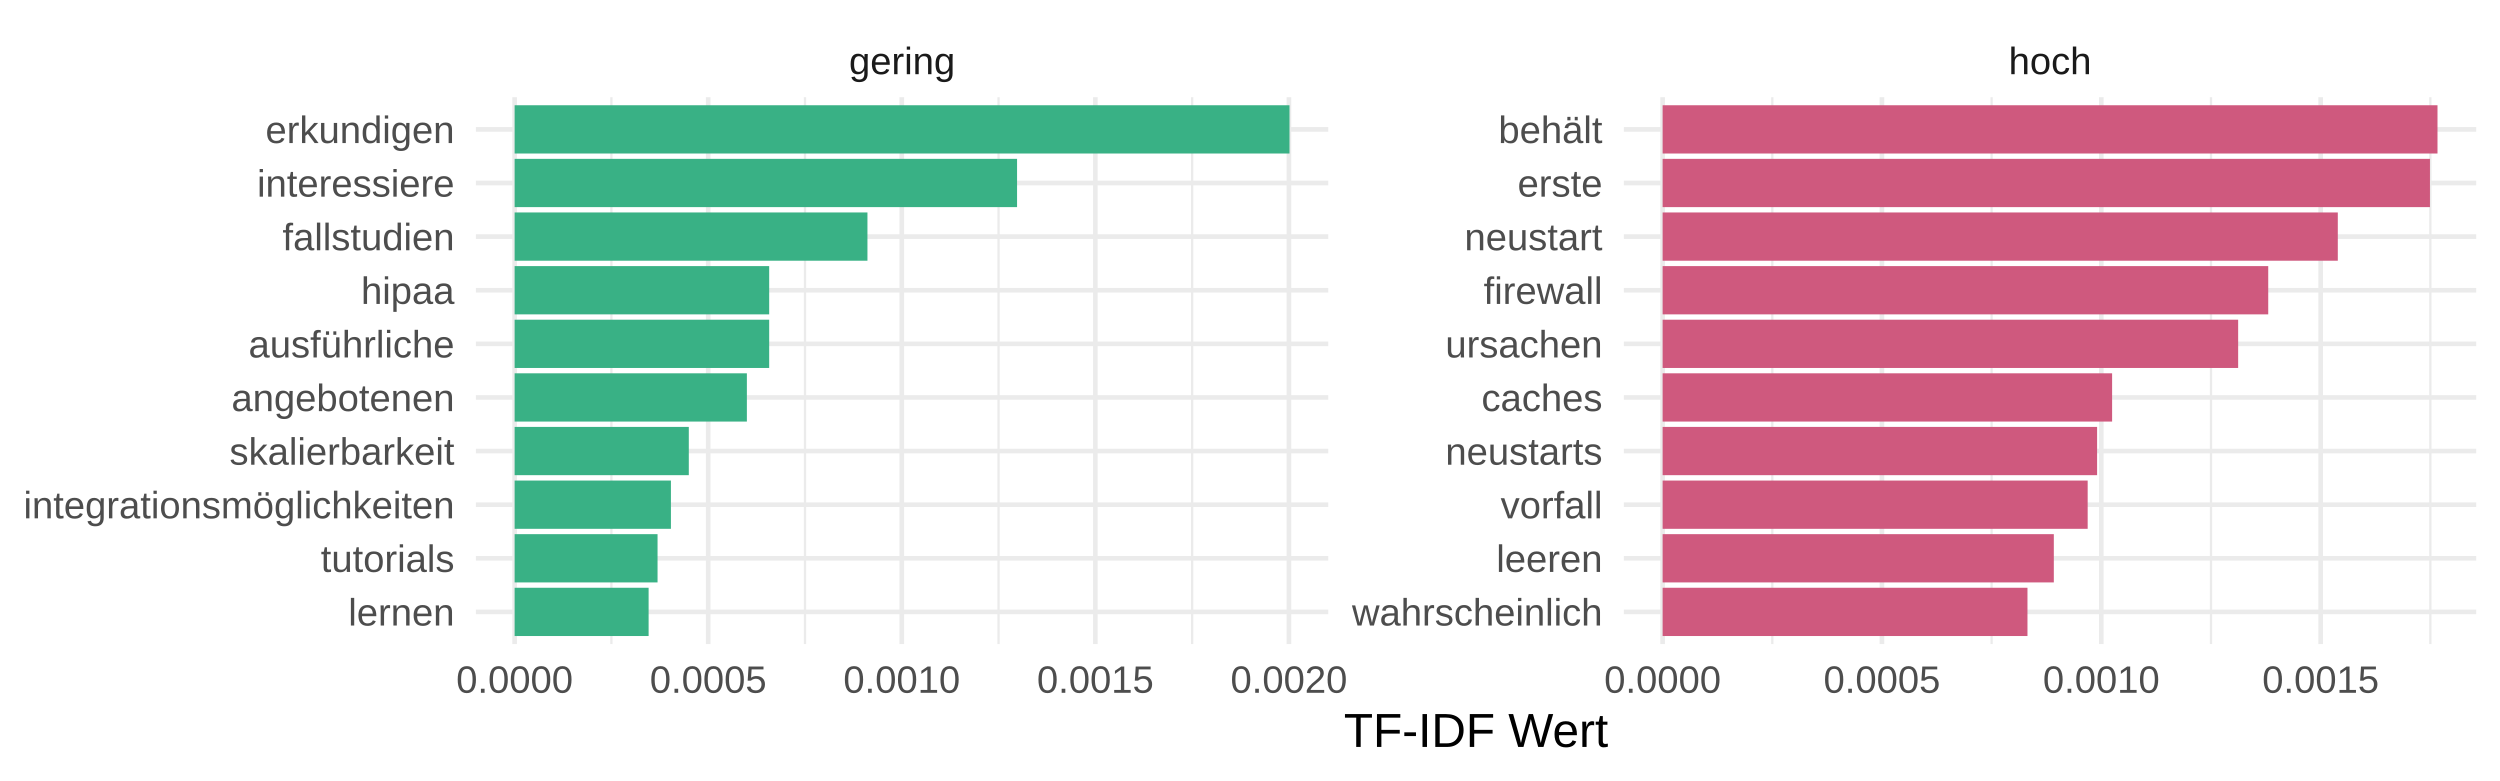
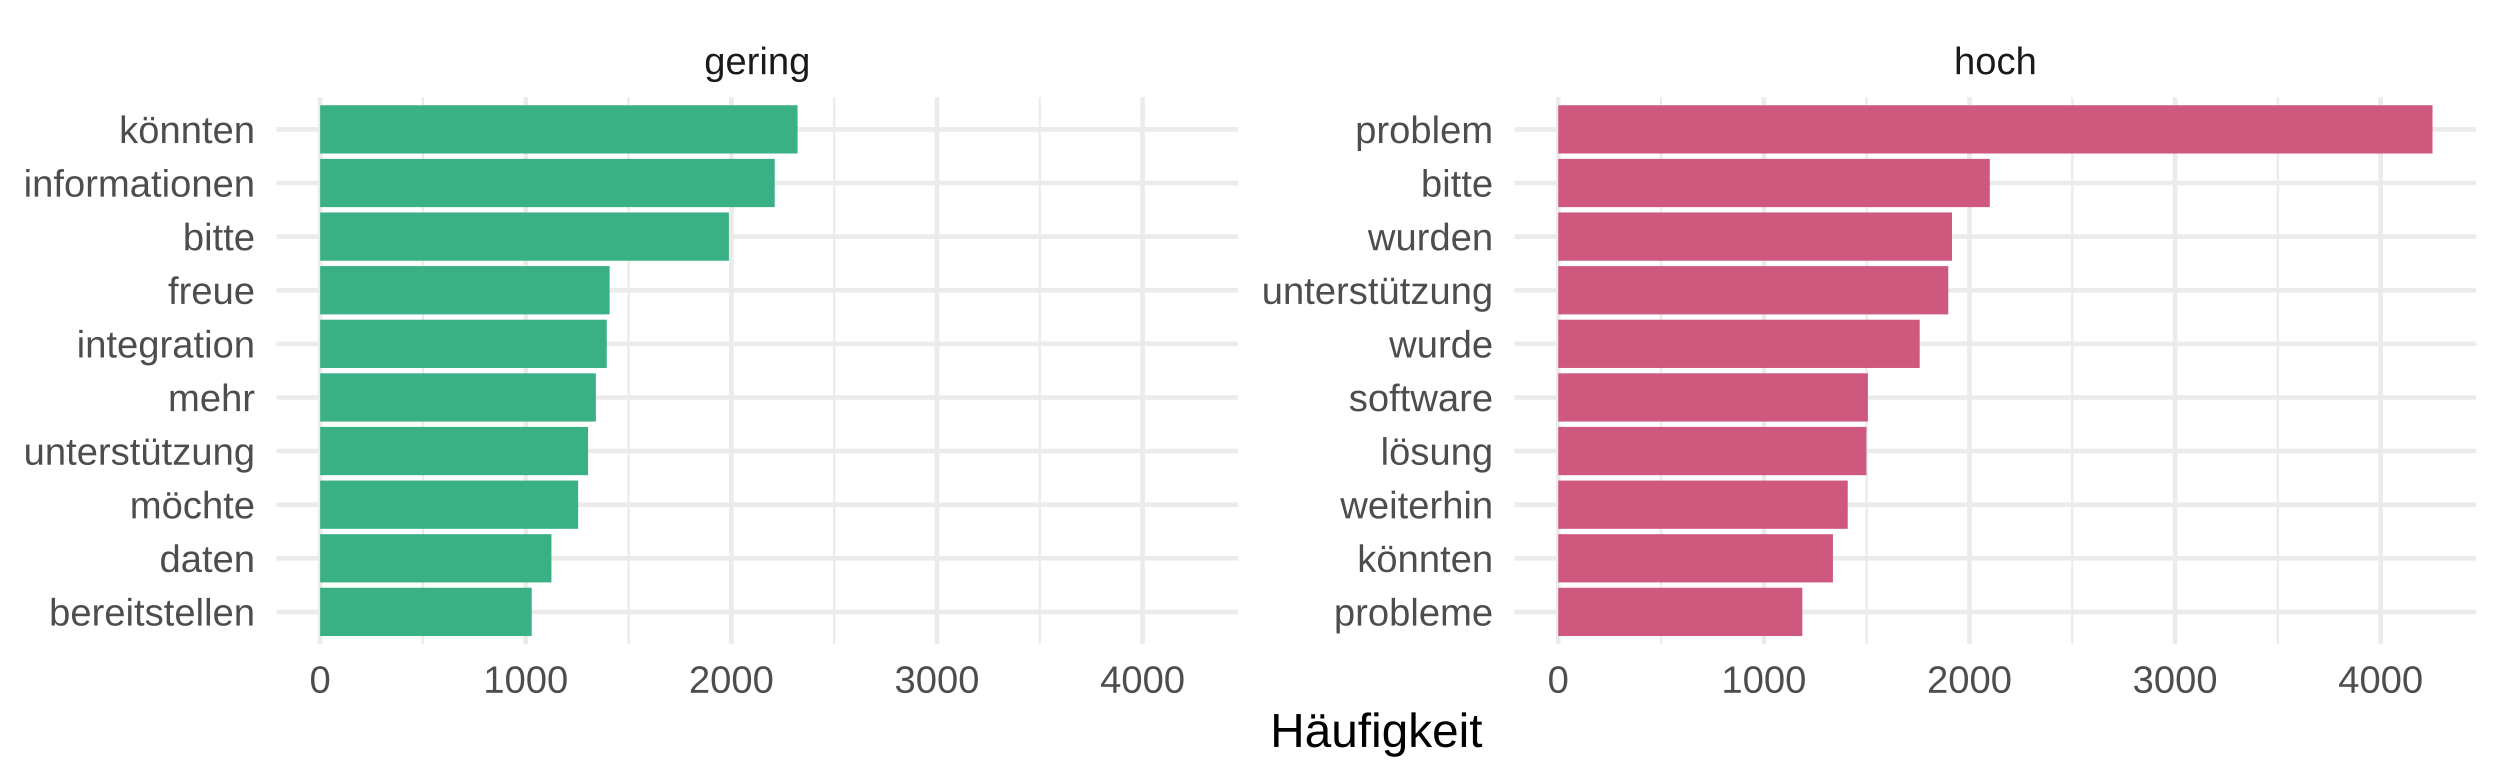
<svg xmlns="http://www.w3.org/2000/svg" width="576.00pt" height="179.89pt" viewBox="0 0 576.00 179.89">
  <g class="svglite">
    <defs>
      <style type="text/css">
    .svglite line, .svglite polyline, .svglite polygon, .svglite path, .svglite rect, .svglite circle {
      fill: none;
      stroke: #000000;
      stroke-linecap: round;
      stroke-linejoin: round;
      stroke-miterlimit: 10.00;
    }
    .svglite text {
      white-space: pre;
    }
    .svglite g.glyphgroup path {
      fill: inherit;
      stroke: none;
    }
  </style>
    </defs>
    <rect width="100%" height="100%" style="stroke: none; fill: none;" />
    <defs>
      <clipPath id="cpMC4wMHw1NzYuMDB8MC4wMHwxNzkuODk=">
        <rect x="0.00" y="0.00" width="576.00" height="179.89" />
      </clipPath>
    </defs>
    <g clip-path="url(#cpMC4wMHw1NzYuMDB8MC4wMHwxNzkuODk=)">
</g>
    <defs>
-       <clipPath id="cpMTA5LjY1fDMwNi4wM3wyMi40MHwxNDguMzk=">
-         <rect x="109.65" y="22.40" width="196.38" height="126.00" />
+       <clipPath id="cpNjMuNjl8Mjg1LjI2fDIyLjQwfDE0OC4zOQ==">
+         <rect x="63.69" y="22.40" width="221.57" height="126.00" />
      </clipPath>
    </defs>
-     <g clip-path="url(#cpMTA5LjY1fDMwNi4wM3wyMi40MHwxNDguMzk=)">
-       <polyline points="140.87,148.39 140.87,22.40 " style="stroke-width: 0.53; stroke: #EBEBEB; stroke-linecap: butt;" />
-       <polyline points="185.47,148.39 185.47,22.40 " style="stroke-width: 0.53; stroke: #EBEBEB; stroke-linecap: butt;" />
-       <polyline points="230.07,148.39 230.07,22.40 " style="stroke-width: 0.53; stroke: #EBEBEB; stroke-linecap: butt;" />
-       <polyline points="274.67,148.39 274.67,22.40 " style="stroke-width: 0.53; stroke: #EBEBEB; stroke-linecap: butt;" />
-       <polyline points="109.65,140.98 306.03,140.98 " style="stroke-width: 1.07; stroke: #EBEBEB; stroke-linecap: butt;" />
-       <polyline points="109.65,128.63 306.03,128.63 " style="stroke-width: 1.07; stroke: #EBEBEB; stroke-linecap: butt;" />
-       <polyline points="109.65,116.28 306.03,116.28 " style="stroke-width: 1.07; stroke: #EBEBEB; stroke-linecap: butt;" />
-       <polyline points="109.65,103.92 306.03,103.92 " style="stroke-width: 1.07; stroke: #EBEBEB; stroke-linecap: butt;" />
-       <polyline points="109.65,91.57 306.03,91.57 " style="stroke-width: 1.07; stroke: #EBEBEB; stroke-linecap: butt;" />
-       <polyline points="109.65,79.22 306.03,79.22 " style="stroke-width: 1.07; stroke: #EBEBEB; stroke-linecap: butt;" />
-       <polyline points="109.65,66.87 306.03,66.87 " style="stroke-width: 1.07; stroke: #EBEBEB; stroke-linecap: butt;" />
-       <polyline points="109.65,54.51 306.03,54.51 " style="stroke-width: 1.07; stroke: #EBEBEB; stroke-linecap: butt;" />
-       <polyline points="109.65,42.16 306.03,42.16 " style="stroke-width: 1.07; stroke: #EBEBEB; stroke-linecap: butt;" />
-       <polyline points="109.65,29.81 306.03,29.81 " style="stroke-width: 1.07; stroke: #EBEBEB; stroke-linecap: butt;" />
-       <polyline points="118.57,148.39 118.57,22.40 " style="stroke-width: 1.07; stroke: #EBEBEB; stroke-linecap: butt;" />
-       <polyline points="163.17,148.39 163.17,22.40 " style="stroke-width: 1.07; stroke: #EBEBEB; stroke-linecap: butt;" />
-       <polyline points="207.77,148.39 207.77,22.40 " style="stroke-width: 1.07; stroke: #EBEBEB; stroke-linecap: butt;" />
-       <polyline points="252.37,148.39 252.37,22.40 " style="stroke-width: 1.07; stroke: #EBEBEB; stroke-linecap: butt;" />
-       <polyline points="296.97,148.39 296.97,22.40 " style="stroke-width: 1.07; stroke: #EBEBEB; stroke-linecap: butt;" />
-       <rect x="118.57" y="24.25" width="178.53" height="11.12" style="stroke-width: 1.07; stroke: none; stroke-linecap: butt; stroke-linejoin: miter; fill: #39B185;" />
-       <rect x="118.57" y="36.60" width="115.76" height="11.12" style="stroke-width: 1.07; stroke: none; stroke-linecap: butt; stroke-linejoin: miter; fill: #39B185;" />
-       <rect x="118.57" y="48.95" width="81.29" height="11.12" style="stroke-width: 1.07; stroke: none; stroke-linecap: butt; stroke-linejoin: miter; fill: #39B185;" />
-       <rect x="118.57" y="73.66" width="58.65" height="11.12" style="stroke-width: 1.07; stroke: none; stroke-linecap: butt; stroke-linejoin: miter; fill: #39B185;" />
-       <rect x="118.57" y="61.31" width="58.65" height="11.12" style="stroke-width: 1.07; stroke: none; stroke-linecap: butt; stroke-linejoin: miter; fill: #39B185;" />
-       <rect x="118.57" y="86.01" width="53.51" height="11.12" style="stroke-width: 1.07; stroke: none; stroke-linecap: butt; stroke-linejoin: miter; fill: #39B185;" />
-       <rect x="118.57" y="98.36" width="40.13" height="11.12" style="stroke-width: 1.07; stroke: none; stroke-linecap: butt; stroke-linejoin: miter; fill: #39B185;" />
-       <rect x="118.57" y="110.72" width="36.01" height="11.12" style="stroke-width: 1.07; stroke: none; stroke-linecap: butt; stroke-linejoin: miter; fill: #39B185;" />
-       <rect x="118.57" y="123.07" width="32.93" height="11.12" style="stroke-width: 1.07; stroke: none; stroke-linecap: butt; stroke-linejoin: miter; fill: #39B185;" />
-       <rect x="118.57" y="135.42" width="30.87" height="11.12" style="stroke-width: 1.07; stroke: none; stroke-linecap: butt; stroke-linejoin: miter; fill: #39B185;" />
+     <g clip-path="url(#cpNjMuNjl8Mjg1LjI2fDIyLjQwfDE0OC4zOQ==)">
+       <polyline points="97.45,148.39 97.45,22.40 " style="stroke-width: 0.53; stroke: #EBEBEB; stroke-linecap: butt;" />
+       <polyline points="144.82,148.39 144.82,22.40 " style="stroke-width: 0.53; stroke: #EBEBEB; stroke-linecap: butt;" />
+       <polyline points="192.19,148.39 192.19,22.40 " style="stroke-width: 0.53; stroke: #EBEBEB; stroke-linecap: butt;" />
+       <polyline points="239.57,148.39 239.57,22.40 " style="stroke-width: 0.53; stroke: #EBEBEB; stroke-linecap: butt;" />
+       <polyline points="63.69,140.98 285.26,140.98 " style="stroke-width: 1.07; stroke: #EBEBEB; stroke-linecap: butt;" />
+       <polyline points="63.69,128.63 285.26,128.63 " style="stroke-width: 1.07; stroke: #EBEBEB; stroke-linecap: butt;" />
+       <polyline points="63.69,116.28 285.26,116.28 " style="stroke-width: 1.07; stroke: #EBEBEB; stroke-linecap: butt;" />
+       <polyline points="63.69,103.92 285.26,103.92 " style="stroke-width: 1.07; stroke: #EBEBEB; stroke-linecap: butt;" />
+       <polyline points="63.69,91.57 285.26,91.57 " style="stroke-width: 1.07; stroke: #EBEBEB; stroke-linecap: butt;" />
+       <polyline points="63.69,79.22 285.26,79.22 " style="stroke-width: 1.07; stroke: #EBEBEB; stroke-linecap: butt;" />
+       <polyline points="63.69,66.87 285.26,66.87 " style="stroke-width: 1.07; stroke: #EBEBEB; stroke-linecap: butt;" />
+       <polyline points="63.69,54.51 285.26,54.51 " style="stroke-width: 1.07; stroke: #EBEBEB; stroke-linecap: butt;" />
+       <polyline points="63.69,42.16 285.26,42.16 " style="stroke-width: 1.07; stroke: #EBEBEB; stroke-linecap: butt;" />
+       <polyline points="63.69,29.81 285.26,29.81 " style="stroke-width: 1.07; stroke: #EBEBEB; stroke-linecap: butt;" />
+       <polyline points="73.76,148.39 73.76,22.40 " style="stroke-width: 1.07; stroke: #EBEBEB; stroke-linecap: butt;" />
+       <polyline points="121.14,148.39 121.14,22.40 " style="stroke-width: 1.07; stroke: #EBEBEB; stroke-linecap: butt;" />
+       <polyline points="168.51,148.39 168.51,22.40 " style="stroke-width: 1.07; stroke: #EBEBEB; stroke-linecap: butt;" />
+       <polyline points="215.88,148.39 215.88,22.40 " style="stroke-width: 1.07; stroke: #EBEBEB; stroke-linecap: butt;" />
+       <polyline points="263.25,148.39 263.25,22.40 " style="stroke-width: 1.07; stroke: #EBEBEB; stroke-linecap: butt;" />
+       <rect x="73.76" y="24.25" width="110.00" height="11.12" style="stroke-width: 1.07; stroke: none; stroke-linecap: butt; stroke-linejoin: miter; fill: #39B185;" />
+       <rect x="73.76" y="36.60" width="104.74" height="11.12" style="stroke-width: 1.07; stroke: none; stroke-linecap: butt; stroke-linejoin: miter; fill: #39B185;" />
+       <rect x="73.76" y="48.95" width="94.18" height="11.12" style="stroke-width: 1.07; stroke: none; stroke-linecap: butt; stroke-linejoin: miter; fill: #39B185;" />
+       <rect x="73.76" y="61.31" width="66.70" height="11.12" style="stroke-width: 1.07; stroke: none; stroke-linecap: butt; stroke-linejoin: miter; fill: #39B185;" />
+       <rect x="73.76" y="73.66" width="66.04" height="11.12" style="stroke-width: 1.07; stroke: none; stroke-linecap: butt; stroke-linejoin: miter; fill: #39B185;" />
+       <rect x="73.76" y="86.01" width="63.53" height="11.12" style="stroke-width: 1.07; stroke: none; stroke-linecap: butt; stroke-linejoin: miter; fill: #39B185;" />
+       <rect x="73.76" y="98.36" width="61.73" height="11.12" style="stroke-width: 1.07; stroke: none; stroke-linecap: butt; stroke-linejoin: miter; fill: #39B185;" />
+       <rect x="73.76" y="110.72" width="59.45" height="11.12" style="stroke-width: 1.07; stroke: none; stroke-linecap: butt; stroke-linejoin: miter; fill: #39B185;" />
+       <rect x="73.76" y="123.07" width="53.29" height="11.12" style="stroke-width: 1.07; stroke: none; stroke-linecap: butt; stroke-linejoin: miter; fill: #39B185;" />
+       <rect x="73.76" y="135.42" width="48.75" height="11.12" style="stroke-width: 1.07; stroke: none; stroke-linecap: butt; stroke-linejoin: miter; fill: #39B185;" />
    </g>
    <g clip-path="url(#cpMC4wMHw1NzYuMDB8MC4wMHwxNzkuODk=)">
</g>
    <defs>
-       <clipPath id="cpMzc0LjE0fDU3MC41MnwyMi40MHwxNDguMzk=">
-         <rect x="374.14" y="22.40" width="196.38" height="126.00" />
+       <clipPath id="cpMzQ4Ljk1fDU3MC41MnwyMi40MHwxNDguMzk=">
+         <rect x="348.95" y="22.40" width="221.57" height="126.00" />
      </clipPath>
    </defs>
-     <g clip-path="url(#cpMzc0LjE0fDU3MC41MnwyMi40MHwxNDguMzk=)">
-       <polyline points="408.34,148.39 408.34,22.40 " style="stroke-width: 0.53; stroke: #EBEBEB; stroke-linecap: butt;" />
-       <polyline points="458.87,148.39 458.87,22.40 " style="stroke-width: 0.53; stroke: #EBEBEB; stroke-linecap: butt;" />
-       <polyline points="509.41,148.39 509.41,22.40 " style="stroke-width: 0.53; stroke: #EBEBEB; stroke-linecap: butt;" />
-       <polyline points="559.95,148.39 559.95,22.40 " style="stroke-width: 0.53; stroke: #EBEBEB; stroke-linecap: butt;" />
-       <polyline points="374.14,140.98 570.52,140.98 " style="stroke-width: 1.07; stroke: #EBEBEB; stroke-linecap: butt;" />
-       <polyline points="374.14,128.63 570.52,128.63 " style="stroke-width: 1.07; stroke: #EBEBEB; stroke-linecap: butt;" />
-       <polyline points="374.14,116.28 570.52,116.28 " style="stroke-width: 1.07; stroke: #EBEBEB; stroke-linecap: butt;" />
-       <polyline points="374.14,103.92 570.52,103.92 " style="stroke-width: 1.07; stroke: #EBEBEB; stroke-linecap: butt;" />
-       <polyline points="374.14,91.57 570.52,91.57 " style="stroke-width: 1.07; stroke: #EBEBEB; stroke-linecap: butt;" />
-       <polyline points="374.14,79.22 570.52,79.22 " style="stroke-width: 1.07; stroke: #EBEBEB; stroke-linecap: butt;" />
-       <polyline points="374.14,66.87 570.52,66.87 " style="stroke-width: 1.07; stroke: #EBEBEB; stroke-linecap: butt;" />
-       <polyline points="374.14,54.51 570.52,54.51 " style="stroke-width: 1.07; stroke: #EBEBEB; stroke-linecap: butt;" />
-       <polyline points="374.14,42.16 570.52,42.16 " style="stroke-width: 1.07; stroke: #EBEBEB; stroke-linecap: butt;" />
-       <polyline points="374.14,29.81 570.52,29.81 " style="stroke-width: 1.07; stroke: #EBEBEB; stroke-linecap: butt;" />
-       <polyline points="383.07,148.39 383.07,22.40 " style="stroke-width: 1.07; stroke: #EBEBEB; stroke-linecap: butt;" />
-       <polyline points="433.60,148.39 433.60,22.40 " style="stroke-width: 1.07; stroke: #EBEBEB; stroke-linecap: butt;" />
-       <polyline points="484.14,148.39 484.14,22.40 " style="stroke-width: 1.07; stroke: #EBEBEB; stroke-linecap: butt;" />
-       <polyline points="534.68,148.39 534.68,22.40 " style="stroke-width: 1.07; stroke: #EBEBEB; stroke-linecap: butt;" />
-       <rect x="383.07" y="24.25" width="178.53" height="11.12" style="stroke-width: 1.07; stroke: none; stroke-linecap: butt; stroke-linejoin: miter; fill: #CF597E;" />
-       <rect x="383.07" y="36.60" width="176.79" height="11.12" style="stroke-width: 1.07; stroke: none; stroke-linecap: butt; stroke-linejoin: miter; fill: #CF597E;" />
-       <rect x="383.07" y="48.95" width="155.56" height="11.12" style="stroke-width: 1.07; stroke: none; stroke-linecap: butt; stroke-linejoin: miter; fill: #CF597E;" />
-       <rect x="383.07" y="61.31" width="139.53" height="11.12" style="stroke-width: 1.07; stroke: none; stroke-linecap: butt; stroke-linejoin: miter; fill: #CF597E;" />
-       <rect x="383.07" y="73.66" width="132.60" height="11.12" style="stroke-width: 1.07; stroke: none; stroke-linecap: butt; stroke-linejoin: miter; fill: #CF597E;" />
-       <rect x="383.07" y="86.01" width="103.56" height="11.12" style="stroke-width: 1.07; stroke: none; stroke-linecap: butt; stroke-linejoin: miter; fill: #CF597E;" />
-       <rect x="383.07" y="98.36" width="100.10" height="11.12" style="stroke-width: 1.07; stroke: none; stroke-linecap: butt; stroke-linejoin: miter; fill: #CF597E;" />
-       <rect x="383.07" y="110.72" width="97.93" height="11.12" style="stroke-width: 1.07; stroke: none; stroke-linecap: butt; stroke-linejoin: miter; fill: #CF597E;" />
-       <rect x="383.07" y="123.07" width="90.13" height="11.12" style="stroke-width: 1.07; stroke: none; stroke-linecap: butt; stroke-linejoin: miter; fill: #CF597E;" />
-       <rect x="383.07" y="135.42" width="84.06" height="11.12" style="stroke-width: 1.07; stroke: none; stroke-linecap: butt; stroke-linejoin: miter; fill: #CF597E;" />
+     <g clip-path="url(#cpMzQ4Ljk1fDU3MC41MnwyMi40MHwxNDguMzk=)">
+       <polyline points="382.71,148.39 382.71,22.40 " style="stroke-width: 0.53; stroke: #EBEBEB; stroke-linecap: butt;" />
+       <polyline points="430.08,148.39 430.08,22.40 " style="stroke-width: 0.53; stroke: #EBEBEB; stroke-linecap: butt;" />
+       <polyline points="477.45,148.39 477.45,22.40 " style="stroke-width: 0.53; stroke: #EBEBEB; stroke-linecap: butt;" />
+       <polyline points="524.83,148.39 524.83,22.40 " style="stroke-width: 0.53; stroke: #EBEBEB; stroke-linecap: butt;" />
+       <polyline points="348.95,140.98 570.52,140.98 " style="stroke-width: 1.07; stroke: #EBEBEB; stroke-linecap: butt;" />
+       <polyline points="348.95,128.63 570.52,128.63 " style="stroke-width: 1.07; stroke: #EBEBEB; stroke-linecap: butt;" />
+       <polyline points="348.95,116.28 570.52,116.28 " style="stroke-width: 1.07; stroke: #EBEBEB; stroke-linecap: butt;" />
+       <polyline points="348.95,103.92 570.52,103.92 " style="stroke-width: 1.07; stroke: #EBEBEB; stroke-linecap: butt;" />
+       <polyline points="348.95,91.57 570.52,91.57 " style="stroke-width: 1.07; stroke: #EBEBEB; stroke-linecap: butt;" />
+       <polyline points="348.95,79.22 570.52,79.22 " style="stroke-width: 1.07; stroke: #EBEBEB; stroke-linecap: butt;" />
+       <polyline points="348.95,66.87 570.52,66.87 " style="stroke-width: 1.07; stroke: #EBEBEB; stroke-linecap: butt;" />
+       <polyline points="348.95,54.51 570.52,54.51 " style="stroke-width: 1.07; stroke: #EBEBEB; stroke-linecap: butt;" />
+       <polyline points="348.95,42.16 570.52,42.16 " style="stroke-width: 1.07; stroke: #EBEBEB; stroke-linecap: butt;" />
+       <polyline points="348.95,29.81 570.52,29.81 " style="stroke-width: 1.07; stroke: #EBEBEB; stroke-linecap: butt;" />
+       <polyline points="359.02,148.39 359.02,22.40 " style="stroke-width: 1.07; stroke: #EBEBEB; stroke-linecap: butt;" />
+       <polyline points="406.40,148.39 406.40,22.40 " style="stroke-width: 1.07; stroke: #EBEBEB; stroke-linecap: butt;" />
+       <polyline points="453.77,148.39 453.77,22.40 " style="stroke-width: 1.07; stroke: #EBEBEB; stroke-linecap: butt;" />
+       <polyline points="501.14,148.39 501.14,22.40 " style="stroke-width: 1.07; stroke: #EBEBEB; stroke-linecap: butt;" />
+       <polyline points="548.51,148.39 548.51,22.40 " style="stroke-width: 1.07; stroke: #EBEBEB; stroke-linecap: butt;" />
+       <rect x="359.02" y="24.25" width="201.43" height="11.12" style="stroke-width: 1.07; stroke: none; stroke-linecap: butt; stroke-linejoin: miter; fill: #CF597E;" />
+       <rect x="359.02" y="36.60" width="99.43" height="11.12" style="stroke-width: 1.07; stroke: none; stroke-linecap: butt; stroke-linejoin: miter; fill: #CF597E;" />
+       <rect x="359.02" y="48.95" width="90.72" height="11.12" style="stroke-width: 1.07; stroke: none; stroke-linecap: butt; stroke-linejoin: miter; fill: #CF597E;" />
+       <rect x="359.02" y="61.31" width="89.86" height="11.12" style="stroke-width: 1.07; stroke: none; stroke-linecap: butt; stroke-linejoin: miter; fill: #CF597E;" />
+       <rect x="359.02" y="73.66" width="83.28" height="11.12" style="stroke-width: 1.07; stroke: none; stroke-linecap: butt; stroke-linejoin: miter; fill: #CF597E;" />
+       <rect x="359.02" y="86.01" width="71.34" height="11.12" style="stroke-width: 1.07; stroke: none; stroke-linecap: butt; stroke-linejoin: miter; fill: #CF597E;" />
+       <rect x="359.02" y="98.36" width="71.01" height="11.12" style="stroke-width: 1.07; stroke: none; stroke-linecap: butt; stroke-linejoin: miter; fill: #CF597E;" />
+       <rect x="359.02" y="110.72" width="66.70" height="11.12" style="stroke-width: 1.07; stroke: none; stroke-linecap: butt; stroke-linejoin: miter; fill: #CF597E;" />
+       <rect x="359.02" y="123.07" width="63.29" height="11.12" style="stroke-width: 1.07; stroke: none; stroke-linecap: butt; stroke-linejoin: miter; fill: #CF597E;" />
+       <rect x="359.02" y="135.42" width="56.23" height="11.12" style="stroke-width: 1.07; stroke: none; stroke-linecap: butt; stroke-linejoin: miter; fill: #CF597E;" />
    </g>
    <g clip-path="url(#cpMC4wMHw1NzYuMDB8MC4wMHwxNzkuODk=)">
</g>
    <defs>
-       <clipPath id="cpMTA5LjY1fDMwNi4wM3w1LjQ4fDIyLjQw">
-         <rect x="109.65" y="5.48" width="196.38" height="16.92" />
+       <clipPath id="cpNjMuNjl8Mjg1LjI2fDUuNDh8MjIuNDA=">
+         <rect x="63.69" y="5.48" width="221.57" height="16.92" />
      </clipPath>
    </defs>
-     <g clip-path="url(#cpMTA5LjY1fDMwNi4wM3w1LjQ4fDIyLjQw)">
-       <text x="207.84" y="17.09" text-anchor="middle" style="font-size: 8.80px;fill: #1A1A1A; font-family: &quot;Arial&quot;;" textLength="24.44px" lengthAdjust="spacingAndGlyphs">gering</text>
+     <g clip-path="url(#cpNjMuNjl8Mjg1LjI2fDUuNDh8MjIuNDA=)">
+       <text x="174.48" y="17.09" text-anchor="middle" style="font-size: 8.80px;fill: #1A1A1A; font-family: &quot;Arial&quot;;" textLength="24.44px" lengthAdjust="spacingAndGlyphs">gering</text>
    </g>
    <g clip-path="url(#cpMC4wMHw1NzYuMDB8MC4wMHwxNzkuODk=)">
</g>
    <defs>
-       <clipPath id="cpMzc0LjE0fDU3MC41Mnw1LjQ4fDIyLjQw">
-         <rect x="374.14" y="5.48" width="196.38" height="16.92" />
+       <clipPath id="cpMzQ4Ljk1fDU3MC41Mnw1LjQ4fDIyLjQw">
+         <rect x="348.95" y="5.48" width="221.57" height="16.92" />
      </clipPath>
    </defs>
-     <g clip-path="url(#cpMzc0LjE0fDU3MC41Mnw1LjQ4fDIyLjQw)">
-       <text x="472.33" y="17.09" text-anchor="middle" style="font-size: 8.80px;fill: #1A1A1A; font-family: &quot;Arial&quot;;" textLength="19.08px" lengthAdjust="spacingAndGlyphs">hoch</text>
+     <g clip-path="url(#cpMzQ4Ljk1fDU3MC41Mnw1LjQ4fDIyLjQw)">
+       <text x="459.74" y="17.09" text-anchor="middle" style="font-size: 8.80px;fill: #1A1A1A; font-family: &quot;Arial&quot;;" textLength="19.08px" lengthAdjust="spacingAndGlyphs">hoch</text>
    </g>
    <g clip-path="url(#cpMC4wMHw1NzYuMDB8MC4wMHwxNzkuODk=)">
-       <text x="118.57" y="159.62" text-anchor="middle" style="font-size: 8.80px;fill: #4D4D4D; font-family: &quot;Arial&quot;;" textLength="26.89px" lengthAdjust="spacingAndGlyphs">0.0000</text>
-       <text x="163.17" y="159.62" text-anchor="middle" style="font-size: 8.80px;fill: #4D4D4D; font-family: &quot;Arial&quot;;" textLength="26.89px" lengthAdjust="spacingAndGlyphs">0.0005</text>
-       <text x="207.77" y="159.62" text-anchor="middle" style="font-size: 8.80px;fill: #4D4D4D; font-family: &quot;Arial&quot;;" textLength="26.89px" lengthAdjust="spacingAndGlyphs">0.0010</text>
-       <text x="252.37" y="159.62" text-anchor="middle" style="font-size: 8.80px;fill: #4D4D4D; font-family: &quot;Arial&quot;;" textLength="26.89px" lengthAdjust="spacingAndGlyphs">0.0015</text>
-       <text x="296.97" y="159.62" text-anchor="middle" style="font-size: 8.80px;fill: #4D4D4D; font-family: &quot;Arial&quot;;" textLength="26.89px" lengthAdjust="spacingAndGlyphs">0.0020</text>
-       <text x="383.07" y="159.62" text-anchor="middle" style="font-size: 8.80px;fill: #4D4D4D; font-family: &quot;Arial&quot;;" textLength="26.89px" lengthAdjust="spacingAndGlyphs">0.0000</text>
-       <text x="433.60" y="159.62" text-anchor="middle" style="font-size: 8.80px;fill: #4D4D4D; font-family: &quot;Arial&quot;;" textLength="26.89px" lengthAdjust="spacingAndGlyphs">0.0005</text>
-       <text x="484.14" y="159.62" text-anchor="middle" style="font-size: 8.80px;fill: #4D4D4D; font-family: &quot;Arial&quot;;" textLength="26.89px" lengthAdjust="spacingAndGlyphs">0.0010</text>
-       <text x="534.68" y="159.62" text-anchor="middle" style="font-size: 8.80px;fill: #4D4D4D; font-family: &quot;Arial&quot;;" textLength="26.89px" lengthAdjust="spacingAndGlyphs">0.0015</text>
-       <text x="369.21" y="144.13" text-anchor="end" style="font-size: 8.80px;fill: #4D4D4D; font-family: &quot;Arial&quot;;" textLength="57.70px" lengthAdjust="spacingAndGlyphs">wahrscheinlich</text>
-       <text x="369.21" y="131.78" text-anchor="end" style="font-size: 8.80px;fill: #4D4D4D; font-family: &quot;Arial&quot;;" textLength="24.44px" lengthAdjust="spacingAndGlyphs">leeren</text>
-       <text x="369.21" y="119.43" text-anchor="end" style="font-size: 8.80px;fill: #4D4D4D; font-family: &quot;Arial&quot;;" textLength="23.45px" lengthAdjust="spacingAndGlyphs">vorfall</text>
-       <text x="369.21" y="107.07" text-anchor="end" style="font-size: 8.80px;fill: #4D4D4D; font-family: &quot;Arial&quot;;" textLength="36.17px" lengthAdjust="spacingAndGlyphs">neustarts</text>
-       <text x="369.21" y="94.72" text-anchor="end" style="font-size: 8.80px;fill: #4D4D4D; font-family: &quot;Arial&quot;;" textLength="27.89px" lengthAdjust="spacingAndGlyphs">caches</text>
-       <text x="369.21" y="82.37" text-anchor="end" style="font-size: 8.80px;fill: #4D4D4D; font-family: &quot;Arial&quot;;" textLength="36.19px" lengthAdjust="spacingAndGlyphs">ursachen</text>
-       <text x="369.21" y="70.02" text-anchor="end" style="font-size: 8.80px;fill: #4D4D4D; font-family: &quot;Arial&quot;;" textLength="27.36px" lengthAdjust="spacingAndGlyphs">firewall</text>
-       <text x="369.21" y="57.66" text-anchor="end" style="font-size: 8.80px;fill: #4D4D4D; font-family: &quot;Arial&quot;;" textLength="31.77px" lengthAdjust="spacingAndGlyphs">neustart</text>
-       <text x="369.21" y="45.31" text-anchor="end" style="font-size: 8.80px;fill: #4D4D4D; font-family: &quot;Arial&quot;;" textLength="19.55px" lengthAdjust="spacingAndGlyphs">erste</text>
-       <text x="369.21" y="32.96" text-anchor="end" style="font-size: 8.80px;fill: #4D4D4D; font-family: &quot;Arial&quot;;" textLength="23.95px" lengthAdjust="spacingAndGlyphs">behält</text>
-       <text x="104.71" y="144.13" text-anchor="end" style="font-size: 8.80px;fill: #4D4D4D; font-family: &quot;Arial&quot;;" textLength="24.44px" lengthAdjust="spacingAndGlyphs">lernen</text>
-       <text x="104.71" y="131.78" text-anchor="end" style="font-size: 8.80px;fill: #4D4D4D; font-family: &quot;Arial&quot;;" textLength="30.78px" lengthAdjust="spacingAndGlyphs">tutorials</text>
-       <text x="104.71" y="119.43" text-anchor="end" style="font-size: 8.80px;fill: #4D4D4D; font-family: &quot;Arial&quot;;" textLength="99.23px" lengthAdjust="spacingAndGlyphs">integrationsmöglichkeiten</text>
-       <text x="104.71" y="107.07" text-anchor="end" style="font-size: 8.80px;fill: #4D4D4D; font-family: &quot;Arial&quot;;" textLength="51.81px" lengthAdjust="spacingAndGlyphs">skalierbarkeit</text>
-       <text x="104.71" y="94.72" text-anchor="end" style="font-size: 8.80px;fill: #4D4D4D; font-family: &quot;Arial&quot;;" textLength="51.34px" lengthAdjust="spacingAndGlyphs">angebotenen</text>
-       <text x="104.71" y="82.37" text-anchor="end" style="font-size: 8.80px;fill: #4D4D4D; font-family: &quot;Arial&quot;;" textLength="47.42px" lengthAdjust="spacingAndGlyphs">ausführliche</text>
-       <text x="104.71" y="70.02" text-anchor="end" style="font-size: 8.80px;fill: #4D4D4D; font-family: &quot;Arial&quot;;" textLength="21.52px" lengthAdjust="spacingAndGlyphs">hipaa</text>
-       <text x="104.71" y="57.66" text-anchor="end" style="font-size: 8.80px;fill: #4D4D4D; font-family: &quot;Arial&quot;;" textLength="39.59px" lengthAdjust="spacingAndGlyphs">fallstudien</text>
-       <text x="104.71" y="45.31" text-anchor="end" style="font-size: 8.80px;fill: #4D4D4D; font-family: &quot;Arial&quot;;" textLength="45.45px" lengthAdjust="spacingAndGlyphs">interessiere</text>
-       <text x="104.71" y="32.96" text-anchor="end" style="font-size: 8.80px;fill: #4D4D4D; font-family: &quot;Arial&quot;;" textLength="43.52px" lengthAdjust="spacingAndGlyphs">erkundigen</text>
-       <text x="340.08" y="172.09" text-anchor="middle" style="font-size: 11.00px; font-family: &quot;Arial&quot;;" textLength="60.89px" lengthAdjust="spacingAndGlyphs">TF-IDF Wert</text>
+       <text x="73.76" y="159.62" text-anchor="middle" style="font-size: 8.80px;fill: #4D4D4D; font-family: &quot;Arial&quot;;" textLength="4.89px" lengthAdjust="spacingAndGlyphs">0</text>
+       <text x="121.14" y="159.62" text-anchor="middle" style="font-size: 8.80px;fill: #4D4D4D; font-family: &quot;Arial&quot;;" textLength="19.56px" lengthAdjust="spacingAndGlyphs">1000</text>
+       <text x="168.51" y="159.62" text-anchor="middle" style="font-size: 8.80px;fill: #4D4D4D; font-family: &quot;Arial&quot;;" textLength="19.56px" lengthAdjust="spacingAndGlyphs">2000</text>
+       <text x="215.88" y="159.62" text-anchor="middle" style="font-size: 8.80px;fill: #4D4D4D; font-family: &quot;Arial&quot;;" textLength="19.56px" lengthAdjust="spacingAndGlyphs">3000</text>
+       <text x="263.25" y="159.62" text-anchor="middle" style="font-size: 8.80px;fill: #4D4D4D; font-family: &quot;Arial&quot;;" textLength="19.56px" lengthAdjust="spacingAndGlyphs">4000</text>
+       <text x="359.02" y="159.62" text-anchor="middle" style="font-size: 8.80px;fill: #4D4D4D; font-family: &quot;Arial&quot;;" textLength="4.89px" lengthAdjust="spacingAndGlyphs">0</text>
+       <text x="406.40" y="159.62" text-anchor="middle" style="font-size: 8.80px;fill: #4D4D4D; font-family: &quot;Arial&quot;;" textLength="19.56px" lengthAdjust="spacingAndGlyphs">1000</text>
+       <text x="453.77" y="159.62" text-anchor="middle" style="font-size: 8.80px;fill: #4D4D4D; font-family: &quot;Arial&quot;;" textLength="19.56px" lengthAdjust="spacingAndGlyphs">2000</text>
+       <text x="501.14" y="159.62" text-anchor="middle" style="font-size: 8.80px;fill: #4D4D4D; font-family: &quot;Arial&quot;;" textLength="19.56px" lengthAdjust="spacingAndGlyphs">3000</text>
+       <text x="548.51" y="159.62" text-anchor="middle" style="font-size: 8.80px;fill: #4D4D4D; font-family: &quot;Arial&quot;;" textLength="19.56px" lengthAdjust="spacingAndGlyphs">4000</text>
+       <text x="344.02" y="144.13" text-anchor="end" style="font-size: 8.80px;fill: #4D4D4D; font-family: &quot;Arial&quot;;" textLength="36.66px" lengthAdjust="spacingAndGlyphs">probleme</text>
+       <text x="344.02" y="131.78" text-anchor="end" style="font-size: 8.80px;fill: #4D4D4D; font-family: &quot;Arial&quot;;" textLength="31.30px" lengthAdjust="spacingAndGlyphs">könnten</text>
+       <text x="344.02" y="119.43" text-anchor="end" style="font-size: 8.80px;fill: #4D4D4D; font-family: &quot;Arial&quot;;" textLength="35.19px" lengthAdjust="spacingAndGlyphs">weiterhin</text>
+       <text x="344.02" y="107.07" text-anchor="end" style="font-size: 8.80px;fill: #4D4D4D; font-family: &quot;Arial&quot;;" textLength="25.92px" lengthAdjust="spacingAndGlyphs">lösung</text>
+       <text x="344.02" y="94.72" text-anchor="end" style="font-size: 8.80px;fill: #4D4D4D; font-family: &quot;Arial&quot;;" textLength="33.23px" lengthAdjust="spacingAndGlyphs">software</text>
+       <text x="344.02" y="82.37" text-anchor="end" style="font-size: 8.80px;fill: #4D4D4D; font-family: &quot;Arial&quot;;" textLength="23.95px" lengthAdjust="spacingAndGlyphs">wurde</text>
+       <text x="344.02" y="70.02" text-anchor="end" style="font-size: 8.80px;fill: #4D4D4D; font-family: &quot;Arial&quot;;" textLength="53.28px" lengthAdjust="spacingAndGlyphs">unterstützung</text>
+       <text x="344.02" y="57.66" text-anchor="end" style="font-size: 8.80px;fill: #4D4D4D; font-family: &quot;Arial&quot;;" textLength="28.84px" lengthAdjust="spacingAndGlyphs">wurden</text>
+       <text x="344.02" y="45.31" text-anchor="end" style="font-size: 8.80px;fill: #4D4D4D; font-family: &quot;Arial&quot;;" textLength="16.61px" lengthAdjust="spacingAndGlyphs">bitte</text>
+       <text x="344.02" y="32.96" text-anchor="end" style="font-size: 8.80px;fill: #4D4D4D; font-family: &quot;Arial&quot;;" textLength="31.77px" lengthAdjust="spacingAndGlyphs">problem</text>
+       <text x="58.76" y="144.13" text-anchor="end" style="font-size: 8.80px;fill: #4D4D4D; font-family: &quot;Arial&quot;;" textLength="47.41px" lengthAdjust="spacingAndGlyphs">bereitstellen</text>
+       <text x="58.76" y="131.78" text-anchor="end" style="font-size: 8.80px;fill: #4D4D4D; font-family: &quot;Arial&quot;;" textLength="22.00px" lengthAdjust="spacingAndGlyphs">daten</text>
+       <text x="58.76" y="119.43" text-anchor="end" style="font-size: 8.80px;fill: #4D4D4D; font-family: &quot;Arial&quot;;" textLength="28.84px" lengthAdjust="spacingAndGlyphs">möchte</text>
+       <text x="58.76" y="107.07" text-anchor="end" style="font-size: 8.80px;fill: #4D4D4D; font-family: &quot;Arial&quot;;" textLength="53.28px" lengthAdjust="spacingAndGlyphs">unterstützung</text>
+       <text x="58.76" y="94.72" text-anchor="end" style="font-size: 8.80px;fill: #4D4D4D; font-family: &quot;Arial&quot;;" textLength="20.03px" lengthAdjust="spacingAndGlyphs">mehr</text>
+       <text x="58.76" y="82.37" text-anchor="end" style="font-size: 8.80px;fill: #4D4D4D; font-family: &quot;Arial&quot;;" textLength="41.05px" lengthAdjust="spacingAndGlyphs">integration</text>
+       <text x="58.76" y="70.02" text-anchor="end" style="font-size: 8.80px;fill: #4D4D4D; font-family: &quot;Arial&quot;;" textLength="20.03px" lengthAdjust="spacingAndGlyphs">freue</text>
+       <text x="58.76" y="57.66" text-anchor="end" style="font-size: 8.80px;fill: #4D4D4D; font-family: &quot;Arial&quot;;" textLength="16.61px" lengthAdjust="spacingAndGlyphs">bitte</text>
+       <text x="58.76" y="45.31" text-anchor="end" style="font-size: 8.80px;fill: #4D4D4D; font-family: &quot;Arial&quot;;" textLength="53.27px" lengthAdjust="spacingAndGlyphs">informationen</text>
+       <text x="58.76" y="32.96" text-anchor="end" style="font-size: 8.80px;fill: #4D4D4D; font-family: &quot;Arial&quot;;" textLength="31.30px" lengthAdjust="spacingAndGlyphs">könnten</text>
+       <text x="317.11" y="172.09" text-anchor="middle" style="font-size: 11.00px; font-family: &quot;Arial&quot;;" textLength="48.94px" lengthAdjust="spacingAndGlyphs">Häufigkeit</text>
    </g>
  </g>
</svg>
